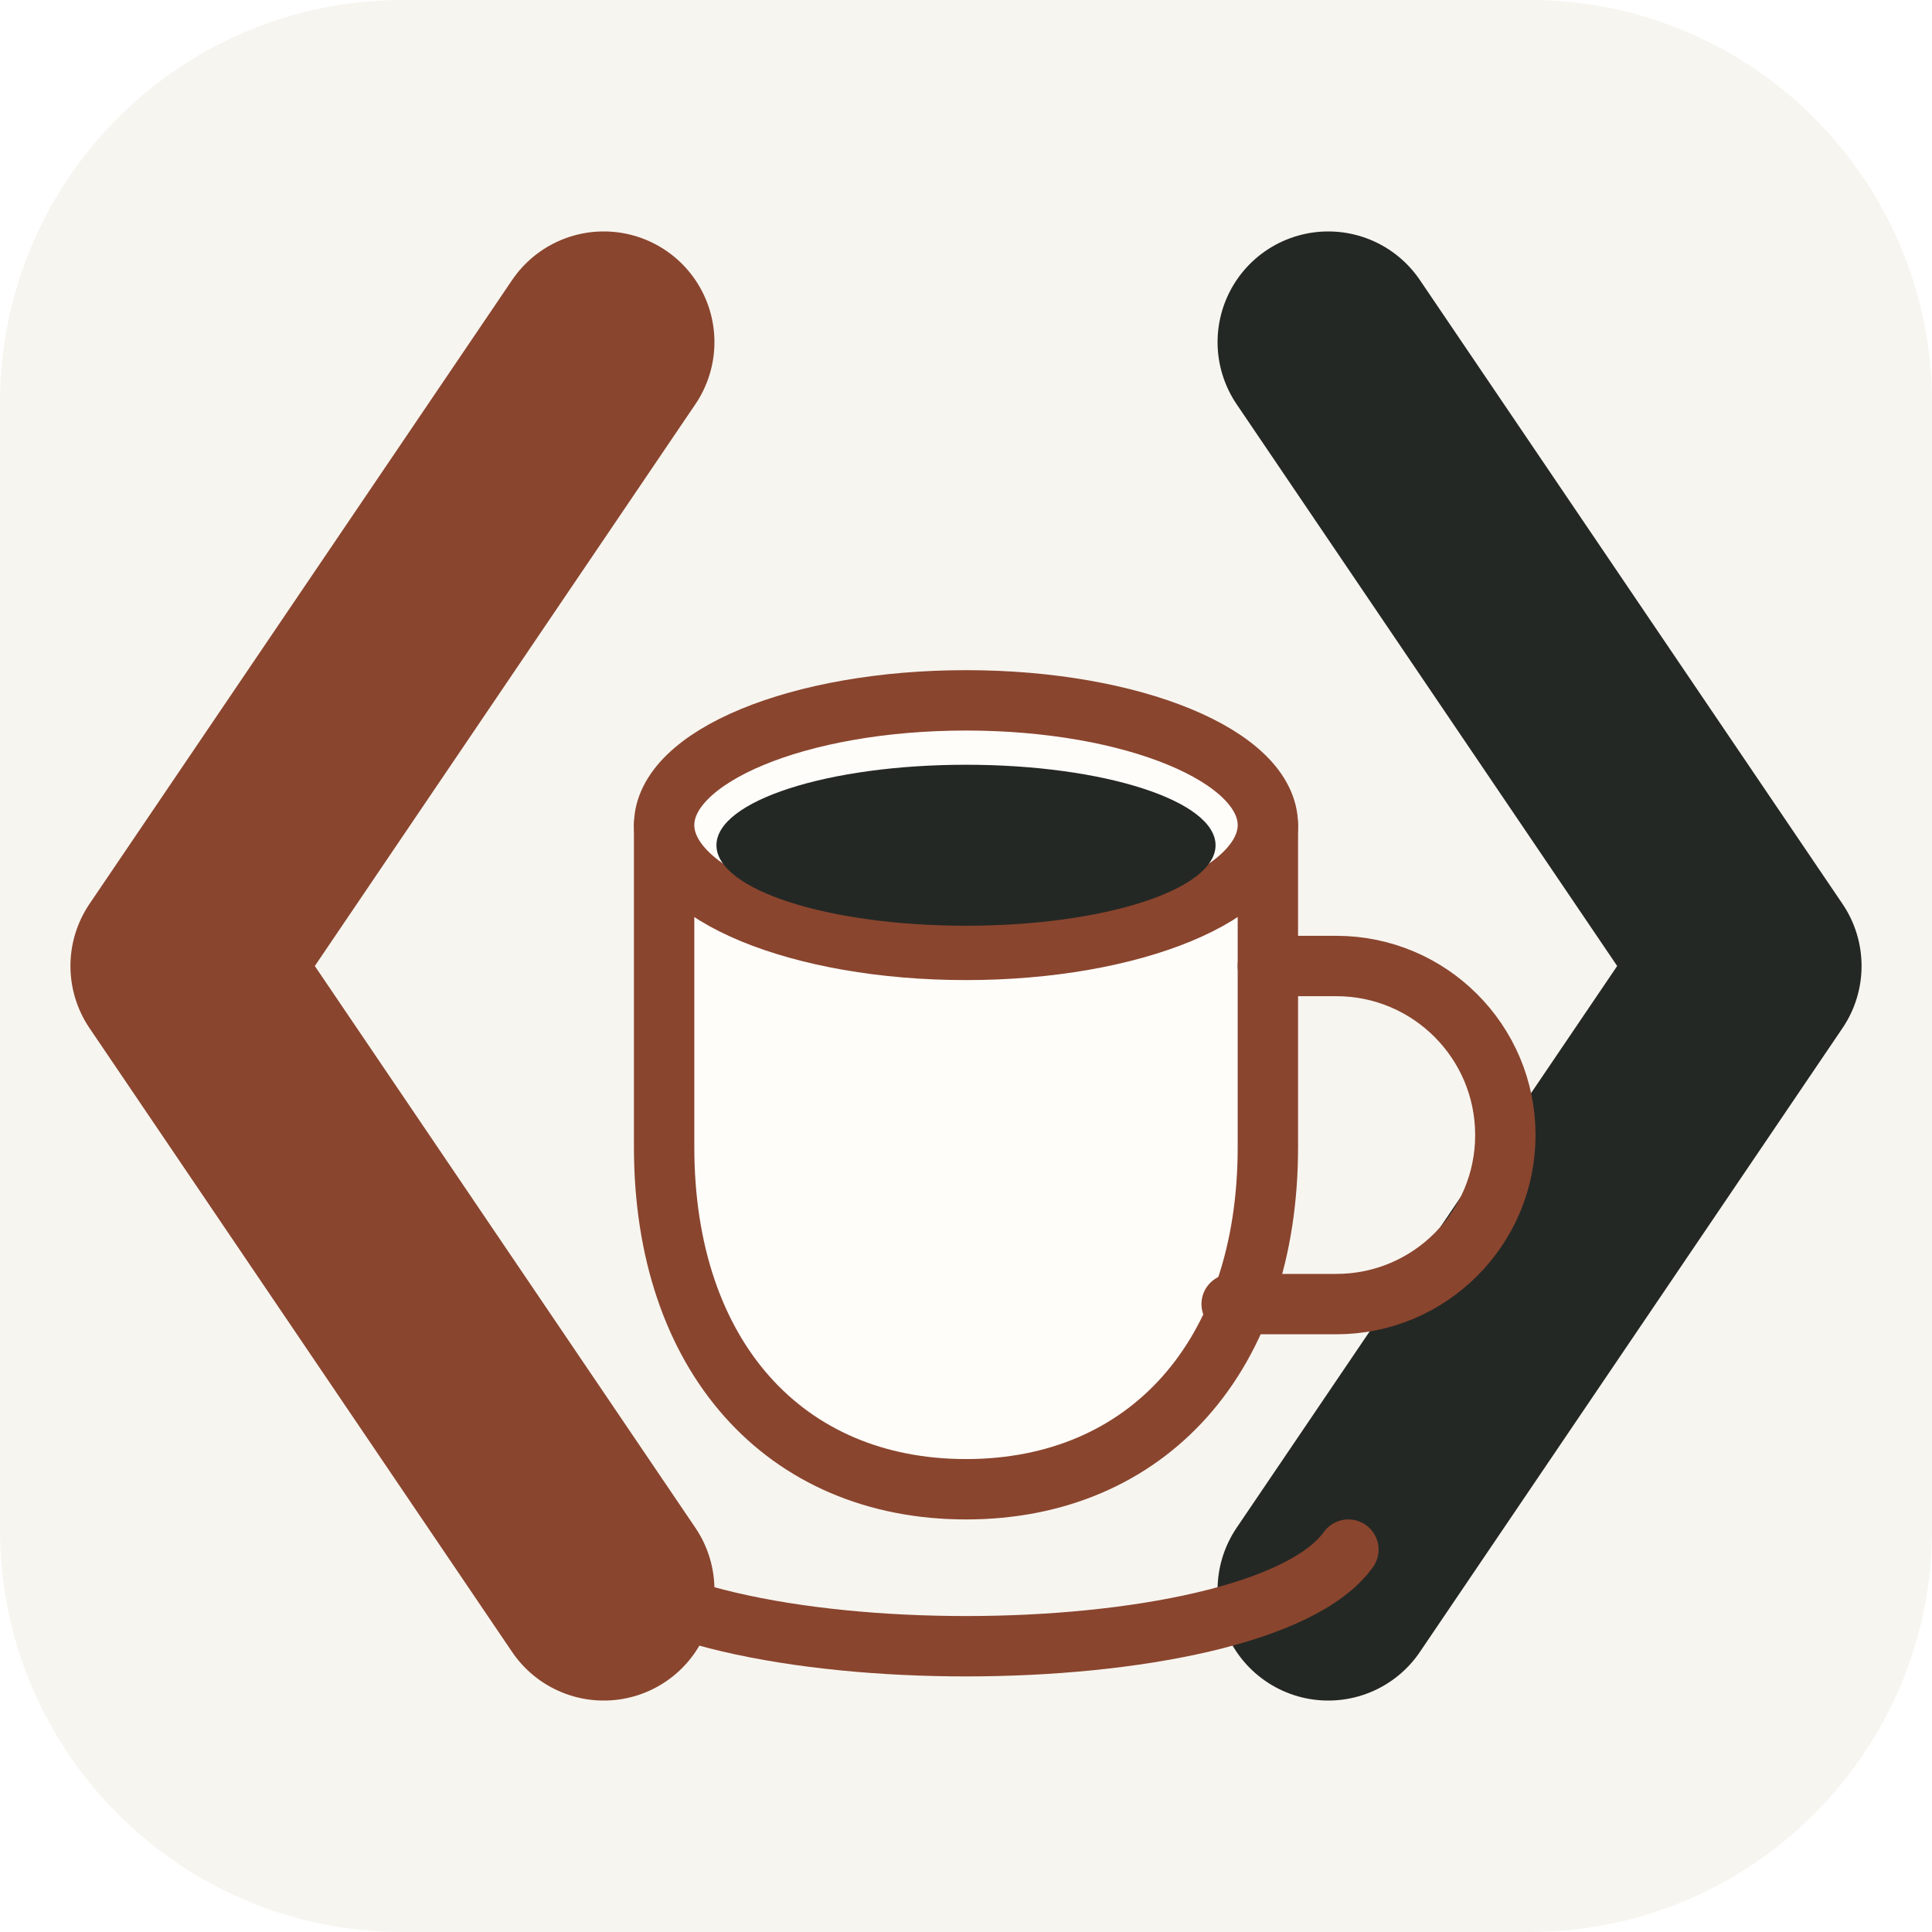
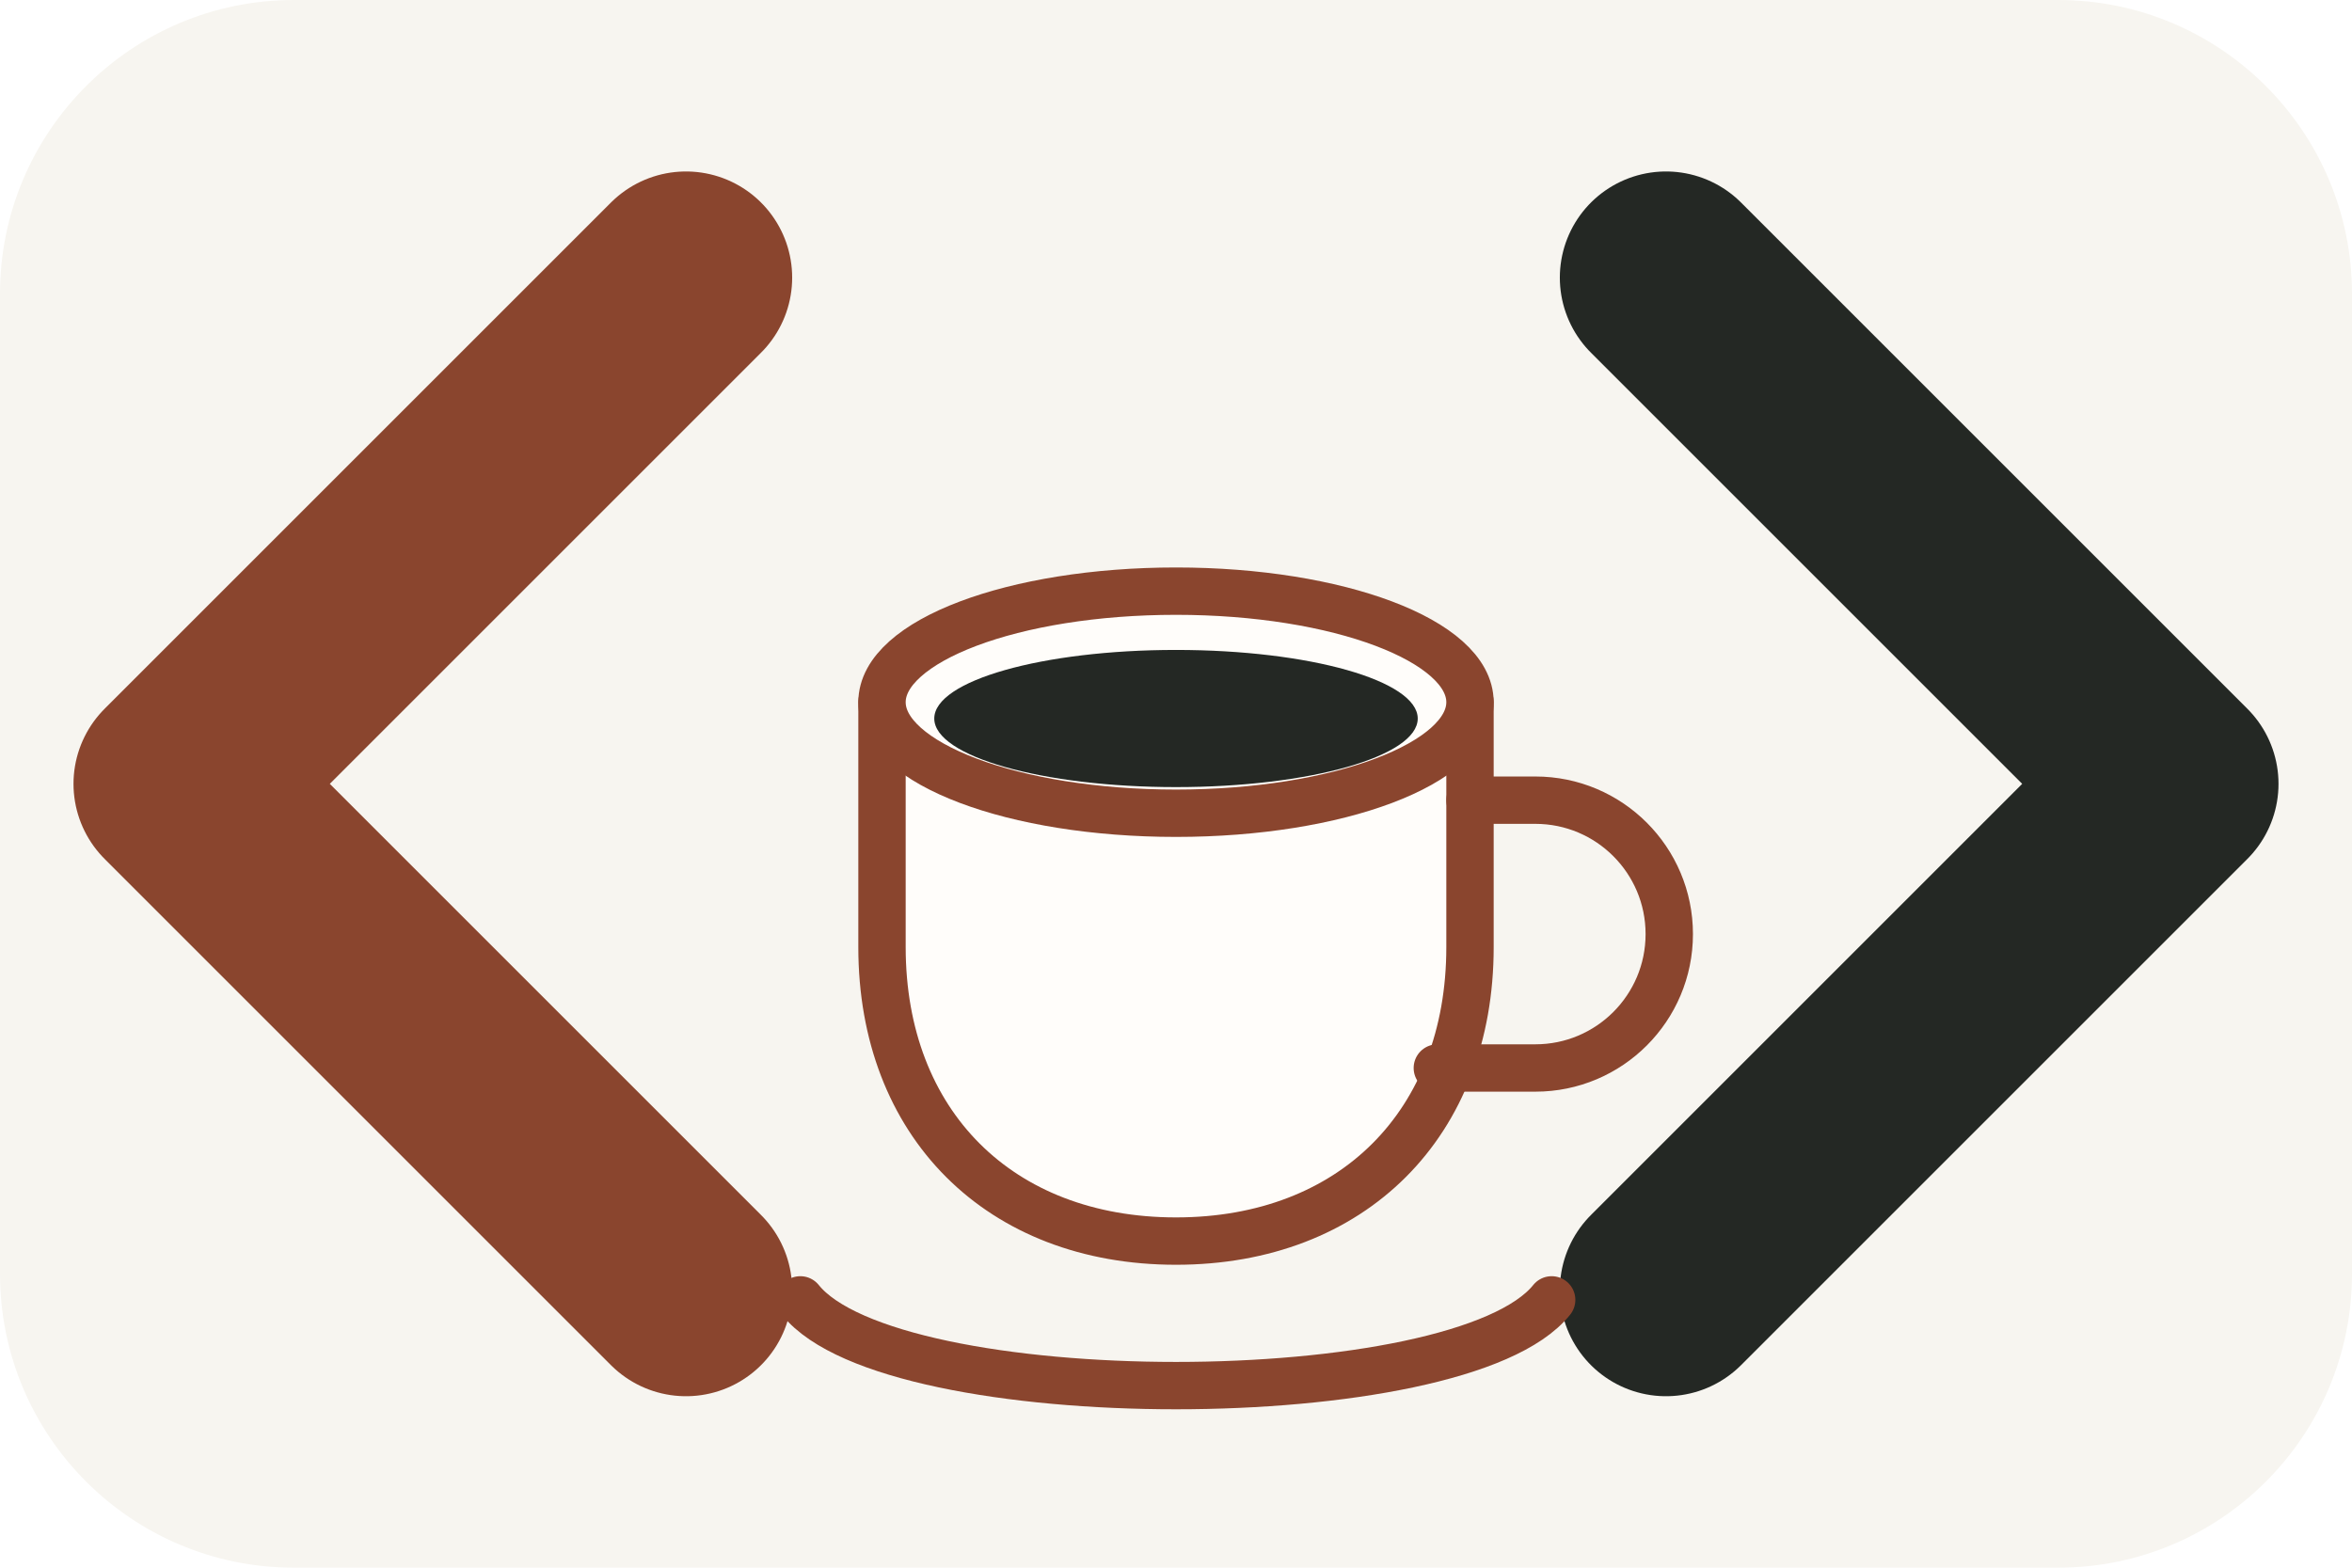
- <svg xmlns="http://www.w3.org/2000/svg" viewBox="0 0 48 48" role="img" aria-labelledby="title">
-   <rect width="48" height="48" rx="10" fill="#f7f5f0" />
-   <path d="M15 8.5 4.5 24 15 39.5" fill="none" stroke="#8a452e" stroke-width="5.5" stroke-linecap="round" stroke-linejoin="round" />
-   <path d="M33 8.5 43.5 24 33 39.5" fill="none" stroke="#242824" stroke-width="5.5" stroke-linecap="round" stroke-linejoin="round" />
-   <g stroke="#8a452e" stroke-width="1.5" stroke-linecap="round" stroke-linejoin="round">
-     <path d="M16.5 20.5h15v8c0 5.2-3 8.5-7.5 8.5s-7.5-3.3-7.5-8.5Z" fill="#fffdfa" />
-     <ellipse cx="24" cy="20.5" rx="7.5" ry="3.1" fill="#fffdfa" />
-     <ellipse cx="24" cy="21" rx="6.2" ry="2" fill="#242824" stroke="none" />
-     <path d="M31.5 24h1.7a4.2 4.2 0 0 1 0 8.4h-2.6" fill="none" />
-     <path d="M14.5 38.5c2.3 3.2 16.7 3.2 19 0" fill="none" />
+ <svg xmlns="http://www.w3.org/2000/svg" viewBox="0 0 72 48" preserveAspectRatio="xMidYMid meet" role="img" aria-labelledby="title">
+   <rect width="72" height="48" rx="9" fill="#f7f5f0" />
+   <path d="M21 8.5 5.5 24 21 39.5" fill="none" stroke="#8a452e" stroke-width="6.5" stroke-linecap="round" stroke-linejoin="round" />
+   <path d="M51 8.5 66.5 24 51 39.5" fill="none" stroke="#242824" stroke-width="6.5" stroke-linecap="round" stroke-linejoin="round" />
+   <g stroke="#8a452e" stroke-width="1.45" stroke-linecap="round" stroke-linejoin="round">
+     <path d="M27 21.5h18v7.5c0 5.4-3.6 9-9 9s-9-3.6-9-9Z" fill="#fffdfa" />
+     <ellipse cx="36" cy="21.5" rx="9" ry="3.4" fill="#fffdfa" />
+     <ellipse cx="36" cy="22" rx="7.4" ry="2.1" fill="#242824" stroke="none" />
+     <path d="M45 24.5h2a4.1 4.1 0 0 1 0 8.2h-3" fill="none" />
+     <path d="M24.5 39.8c2.8 3.5 20.2 3.5 23 0" fill="none" />
  </g>
</svg>
